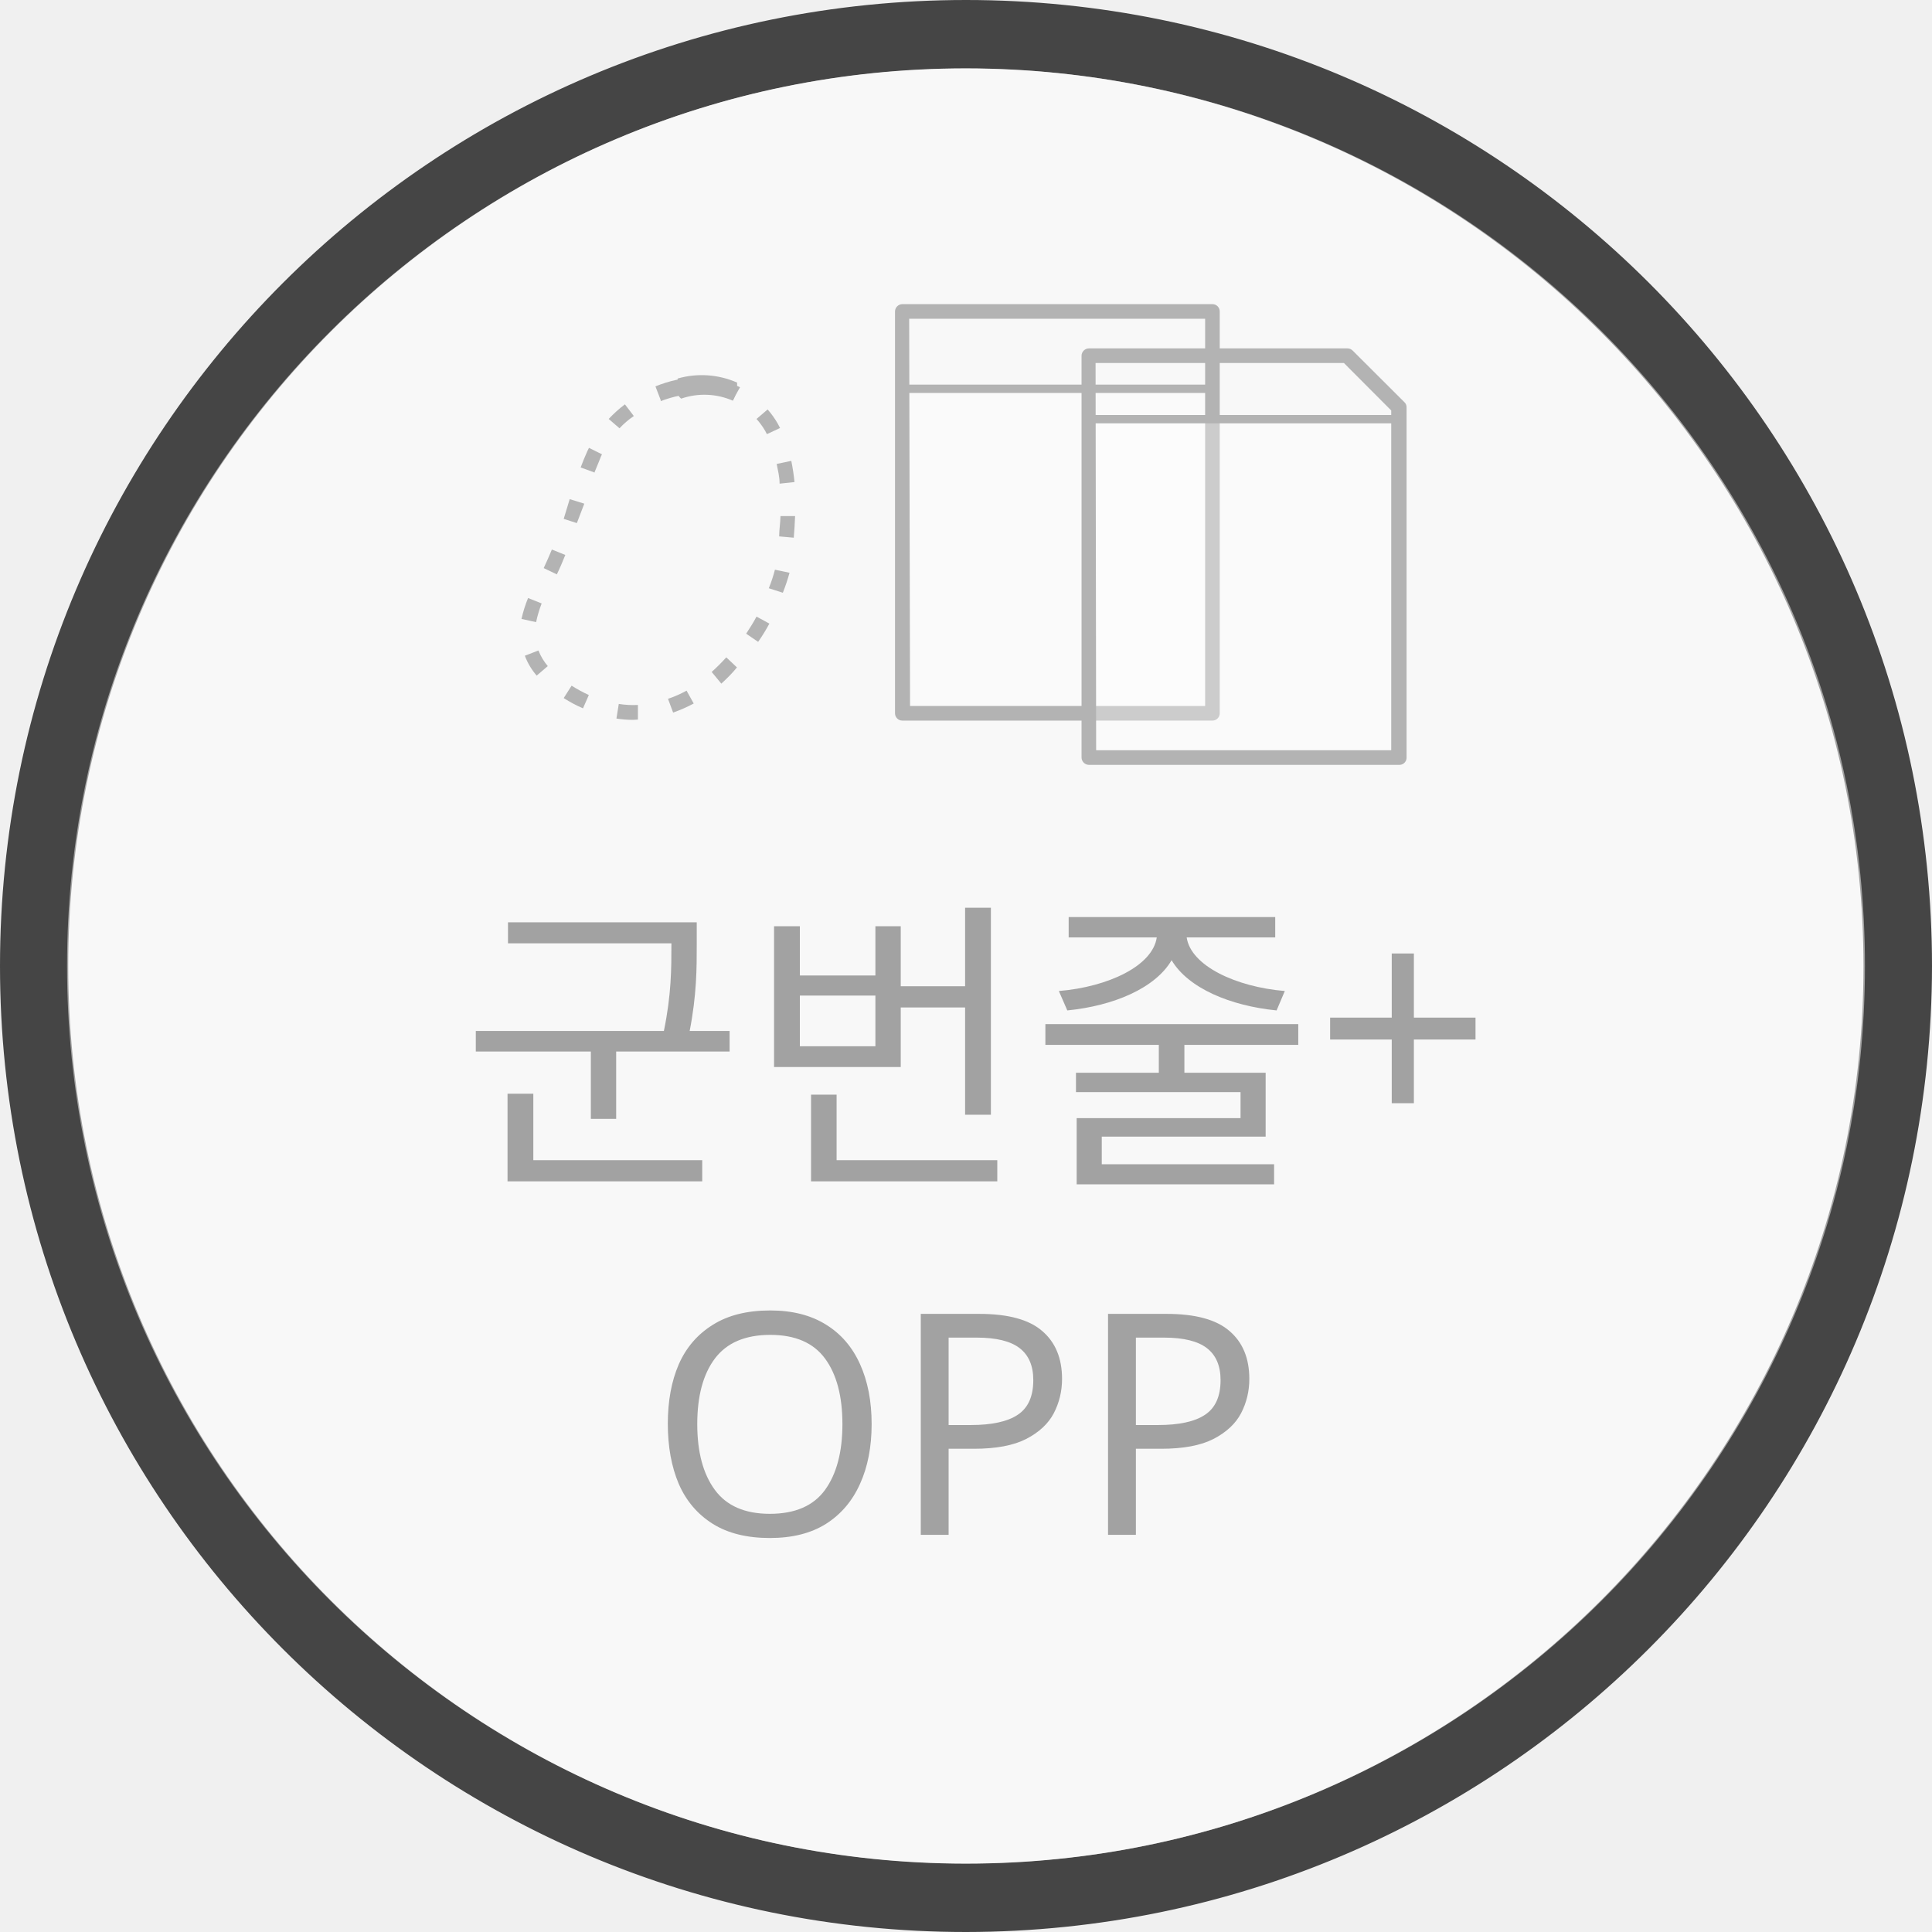
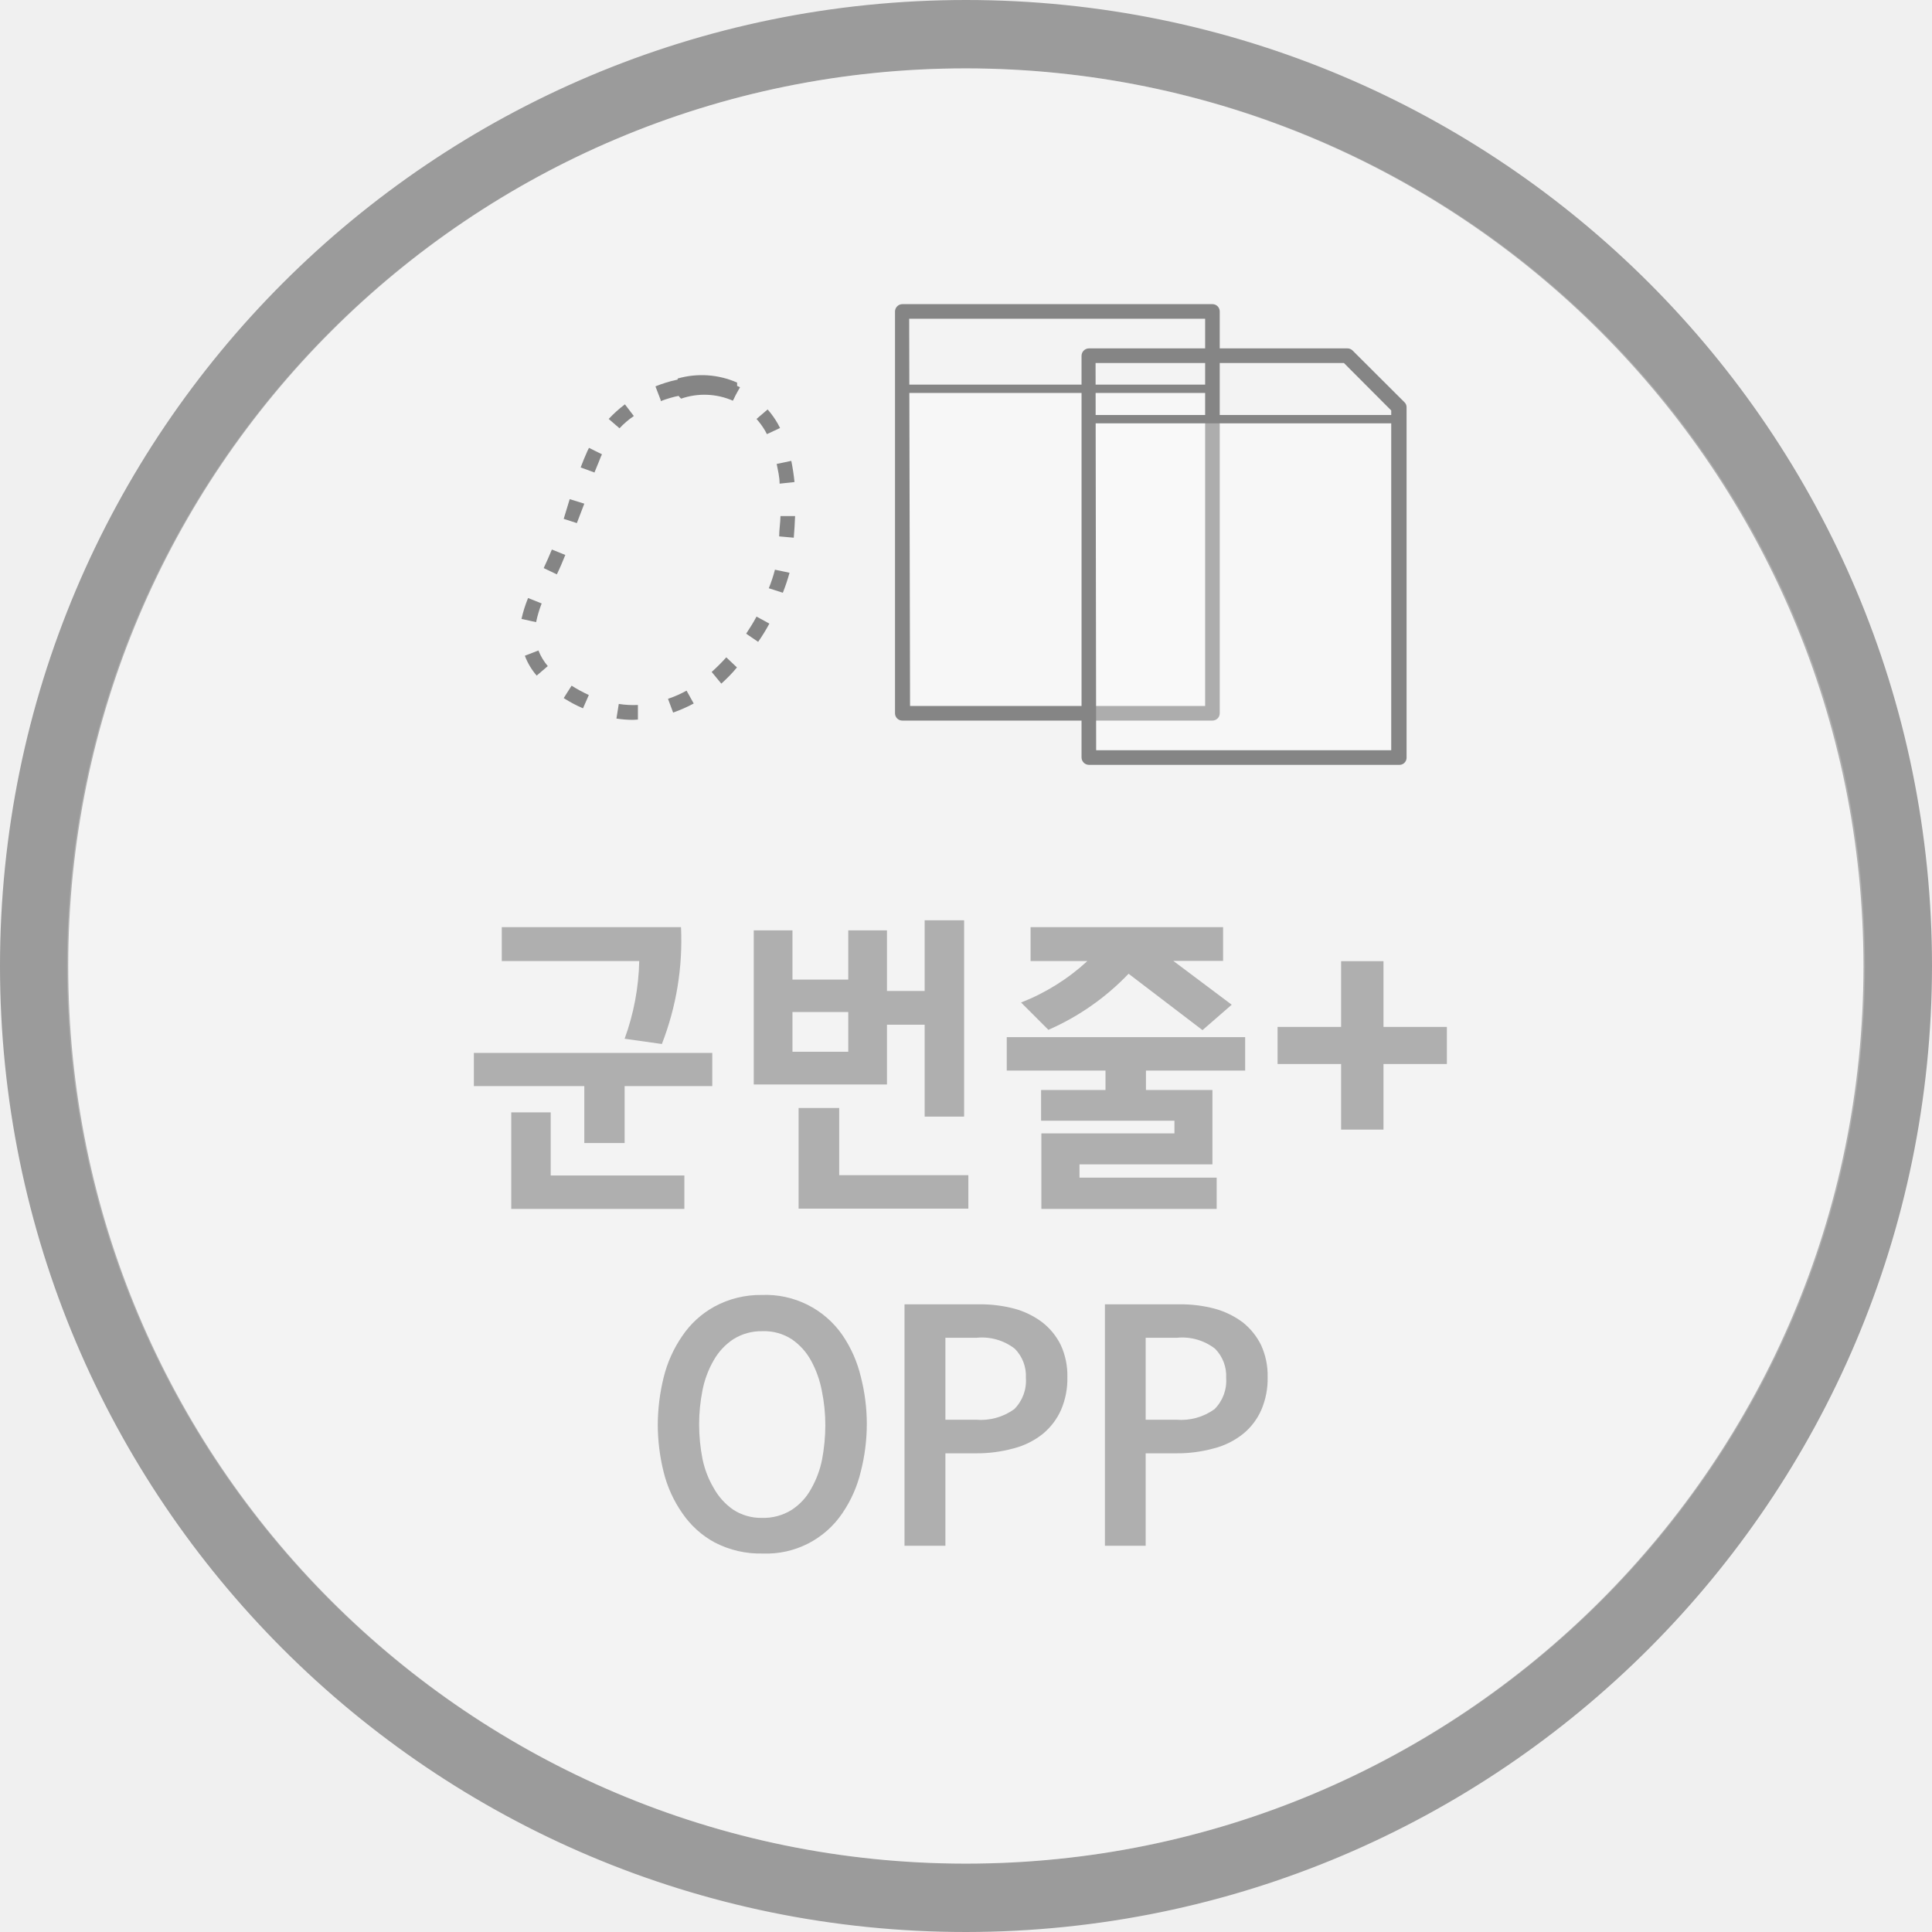
<svg xmlns="http://www.w3.org/2000/svg" viewBox="0 0 132.26 132.26">
  <defs>
-     <style>.cls-1,.cls-2{fill:#454545;}.cls-1{stroke:#454545;stroke-miterlimit:10;}.cls-2{font-size:21.19px;font-family:KBIZgoH, KBIZgo H;}.cls-3,.cls-5{fill:#fff;}.cls-3{opacity:0.33;isolation:isolate;}.cls-4{fill:#666767;}.cls-5{opacity:0.5;}</style>
+     <style>.cls-1,.cls-2{fill:#9b9b9b;}.cls-1{stroke:#9b9b9b;stroke-miterlimit:10;}.cls-3,.cls-5{fill:#fff;}.cls-3{opacity:0.33;isolation:isolate;}.cls-4{fill:#666767;}.cls-5{opacity:0.2;}</style>
  </defs>
  <g id="레이어_2" data-name="레이어 2">
    <g id="레이어_1-2" data-name="레이어 1">
      <path class="cls-1" d="M66.13,131.76a65.63,65.63,0,1,1,65.63-65.63A65.7,65.7,0,0,1,66.13,131.76Zm0-127.58a61.95,61.95,0,1,0,61.94,62A62,62,0,0,0,66.13,4.18Z" />
-       <text class="cls-2" transform="translate(31.51 79.64)">군번줄+<tspan x="12.91" y="25.43">OPP</tspan>
-       </text>
+       <path class="cls-2" d="M32.44,72.08H48.76v2.27h-6v3.9H40v-3.9H32.44Zm14.18-8.61a19.52,19.52,0,0,1-1.31,8l-2.55-.36a16.51,16.51,0,0,0,1-5.32H34.35V63.47Zm-8.92,17h9.15v2.29H35V76.15H37.7Z" />
+       <path class="cls-2" d="M58.07,63.69h2.65v4.15H63.3V63H66V76.44H63.3V70.15H60.72v4.09H51.6V63.69h2.65v3.37h3.82Zm0,5.59H54.25V72h3.82Zm-.62,11.17h8.84v2.29H54.67V75.85h2.78Z" />
+       <path class="cls-2" d="M73.9,80.62h9.39v2.14h-12V77.59H80.4v-.87H71.27v-2.1h4.41V73.29H68.92V71H85.24v2.29H78.45v1.33H83v5.09H73.9ZM70.55,63.47H83.73v2.31H80.32l4,3-2,1.74-5.06-3.86a17,17,0,0,1-5.49,3.84l-1.87-1.87a14.44,14.44,0,0,0,4.54-2.84H70.55Z" />
+       <path class="cls-2" d="M91.81,70.3V65.8h2.9v4.5h4.34v2.54H94.71v4.49h-2.9V72.84H87.46V70.3Z" />
+       <path class="cls-2" d="M52.15,88.65a6.39,6.39,0,0,1,5.53,2.76,8.59,8.59,0,0,1,1.25,2.84,13,13,0,0,1,.41,3.22,13.18,13.18,0,0,1-.41,3.26,8.59,8.59,0,0,1-1.25,2.84,6.27,6.27,0,0,1-5.46,2.78,6.76,6.76,0,0,1-3.3-.76,6.32,6.32,0,0,1-2.21-2,8.45,8.45,0,0,1-1.28-2.82,13.46,13.46,0,0,1-.4-3.22,13.71,13.71,0,0,1,.4-3.25,8.6,8.6,0,0,1,1.28-2.85,6.34,6.34,0,0,1,2.19-2A6.59,6.59,0,0,1,52.15,88.65Zm0,15.26a3.63,3.63,0,0,0,2.05-.55,4,4,0,0,0,1.34-1.46,6.67,6.67,0,0,0,.74-2,12.87,12.87,0,0,0,.22-2.33,11.59,11.59,0,0,0-.24-2.36,7,7,0,0,0-.74-2.07,4.23,4.23,0,0,0-1.32-1.46,3.46,3.46,0,0,0-2-.55,3.61,3.61,0,0,0-2,.55,4.21,4.21,0,0,0-1.34,1.44,6.67,6.67,0,0,0-.77,2.06,12,12,0,0,0-.23,2.33,12.34,12.34,0,0,0,.23,2.36,6.51,6.51,0,0,0,.77,2,4.36,4.36,0,0,0,1.32,1.47A3.47,3.47,0,0,0,52.15,103.91Z" />
+       <path class="cls-2" d="M64.72,105.82h-2.8V89.29h5.13a9.17,9.17,0,0,1,2.4.3,5.62,5.62,0,0,1,1.9.93,4.48,4.48,0,0,1,1.27,1.56,5,5,0,0,1,.45,2.19,5.39,5.39,0,0,1-.43,2.24,4.49,4.49,0,0,1-1.24,1.64,5.3,5.3,0,0,1-2,1,9.44,9.44,0,0,1-2.64.34H64.72Zm0-8.63H66.8a3.92,3.92,0,0,0,2.63-.72,2.74,2.74,0,0,0,.8-2.14,2.64,2.64,0,0,0-.76-2,3.67,3.67,0,0,0-2.61-.75H64.72Z" />
+       <path class="cls-2" d="M78.43,105.82H75.64V89.29h5.12a9.12,9.12,0,0,1,2.4.3,5.76,5.76,0,0,1,1.91.93,4.57,4.57,0,0,1,1.26,1.56,5,5,0,0,1,.45,2.19,5.39,5.39,0,0,1-.43,2.24,4.38,4.38,0,0,1-1.24,1.64,5.3,5.3,0,0,1-2,1,9.44,9.44,0,0,1-2.64.34H78.43Zm0-8.63h2.08a3.92,3.92,0,0,0,2.63-.72,2.74,2.74,0,0,0,.8-2.14,2.64,2.64,0,0,0-.76-2,3.67,3.67,0,0,0-2.61-.75H78.43Z" />
      <rect class="cls-3" x="61.77" y="26.56" width="21.2" height="22.27" />
      <path class="cls-4" d="M83,49.33H61.77a.5.5,0,0,1-.5-.5V21.32a.51.51,0,0,1,.5-.5H83a.5.5,0,0,1,.5.5V48.83A.5.5,0,0,1,83,49.33Zm-20.7-1h20.2V21.82H62.24Z" />
      <rect class="cls-3" x="74.48" y="28.66" width="21.17" height="23.15" />
      <rect class="cls-4" x="61.89" y="26.33" width="20.82" height="0.57" />
      <rect class="cls-4" x="74.7" y="28.41" width="20.82" height="0.57" />
      <path class="cls-4" d="M95.74,52.36H74.54a.51.51,0,0,1-.5-.5V24.35a.51.51,0,0,1,.5-.5h17.7a.5.5,0,0,1,.35.14l3.56,3.55a.46.46,0,0,1,.14.36v24a.49.49,0,0,1-.53.46Zm-20.7-1h20.2V28.1L92,24.85H75Z" />
      <path class="cls-4" d="M43.34,49.28a7.2,7.2,0,0,1-1.14-.09l.16-1a6.36,6.36,0,0,0,1.31.07l0,1Zm2.74-.5-.35-.94A7.9,7.9,0,0,0,47,47.28l.49.88A9.79,9.79,0,0,1,46.08,48.78Zm-6.17-.29a9.25,9.25,0,0,1-1.32-.7l.54-.85a10.32,10.32,0,0,0,1.18.64Zm9.47-1.69L48.72,46a13.48,13.48,0,0,0,1-1l.73.69C50.11,46.11,49.75,46.46,49.38,46.8Zm-12.64-.55a4.46,4.46,0,0,1-.81-1.36l.93-.36a3.76,3.76,0,0,0,.64,1.07ZM51.9,43.94l-.82-.56c.25-.38.5-.77.71-1.17l.88.48A12.33,12.33,0,0,1,51.9,43.94ZM36.7,42.59l-1-.22a8.8,8.8,0,0,1,.45-1.43l.93.37A8.18,8.18,0,0,0,36.7,42.59Zm16.93-2-1-.32A9.79,9.79,0,0,0,53.05,39l1,.21a13,13,0,0,1-.46,1.37ZM38.12,39.32l-.9-.43c.2-.42.38-.84.56-1.27l.92.37C38.52,38.44,38.33,38.89,38.12,39.32Zm16.22-2.51-1-.09c0-.45.08-.92.09-1.39h1C54.41,35.85,54.38,36.34,54.34,36.81Zm-14.85-1-.9-.29L39,34.17l1,.31Zm13.88-2.7c0-.47-.12-.93-.2-1.35l1-.21A14.28,14.28,0,0,1,54.39,33Zm-12.69-.77L39.75,32c.14-.38.3-.76.47-1.14l.1-.2.89.44-.08.17c-.16.43-.31.75-.45,1.11ZM52.5,29.72l-.12-.23a5.24,5.24,0,0,0-.59-.81l.76-.65a5.84,5.84,0,0,1,.71,1l.14.27Zm-10.09-.4-.74-.64a8.8,8.8,0,0,1,1.11-1l.61.8a5.75,5.75,0,0,0-1,.86Zm2.82-1.93-.36-.94A8.93,8.93,0,0,1,46.32,26L46.7,26l.19,1-.35.08a8.22,8.22,0,0,0-1.31.38Zm4.94,0A4.93,4.93,0,0,0,49,27l.21-1a6.25,6.25,0,0,1,1.45.51Z" />
      <path class="cls-4" d="M46.4,25.91s-.34.92.23,1.38a4.87,4.87,0,0,1,3.54.14,2.34,2.34,0,0,0,.29-1.24A6,6,0,0,0,46.4,25.91Z" />
      <ellipse class="cls-5" cx="66.13" cy="66.13" rx="61.54" ry="61.44" />
    </g>
  </g>
</svg>
